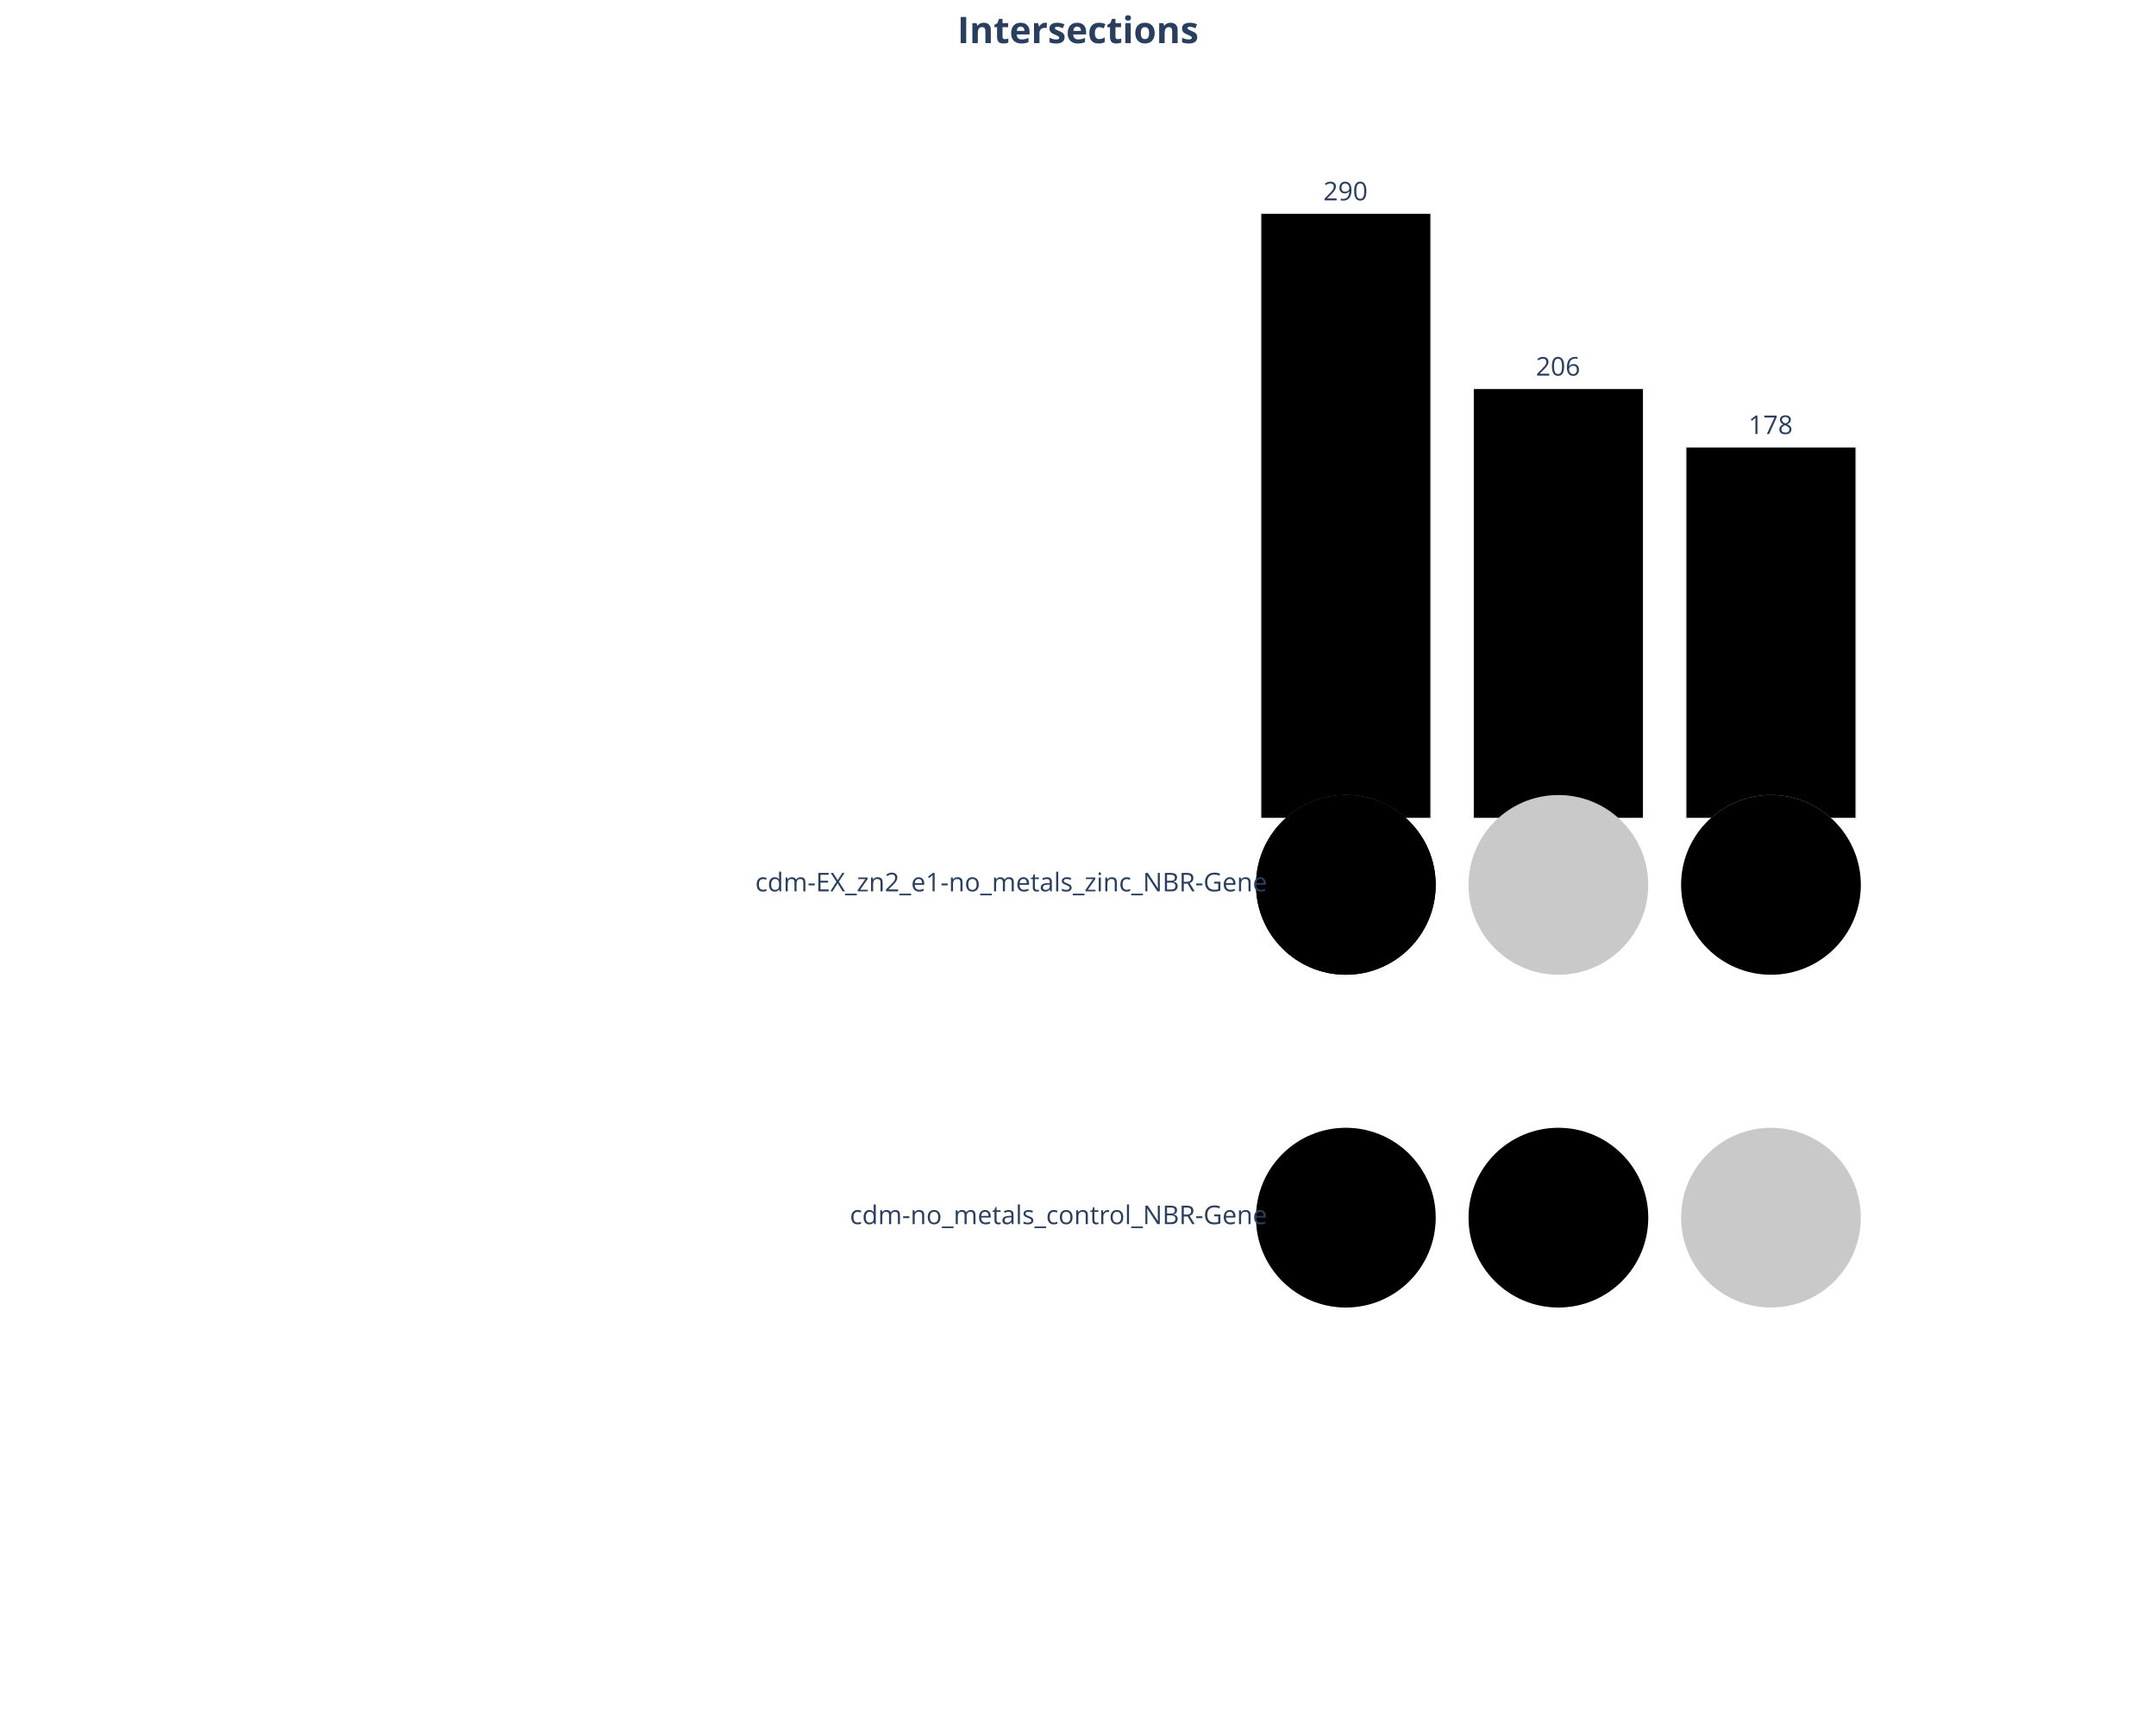
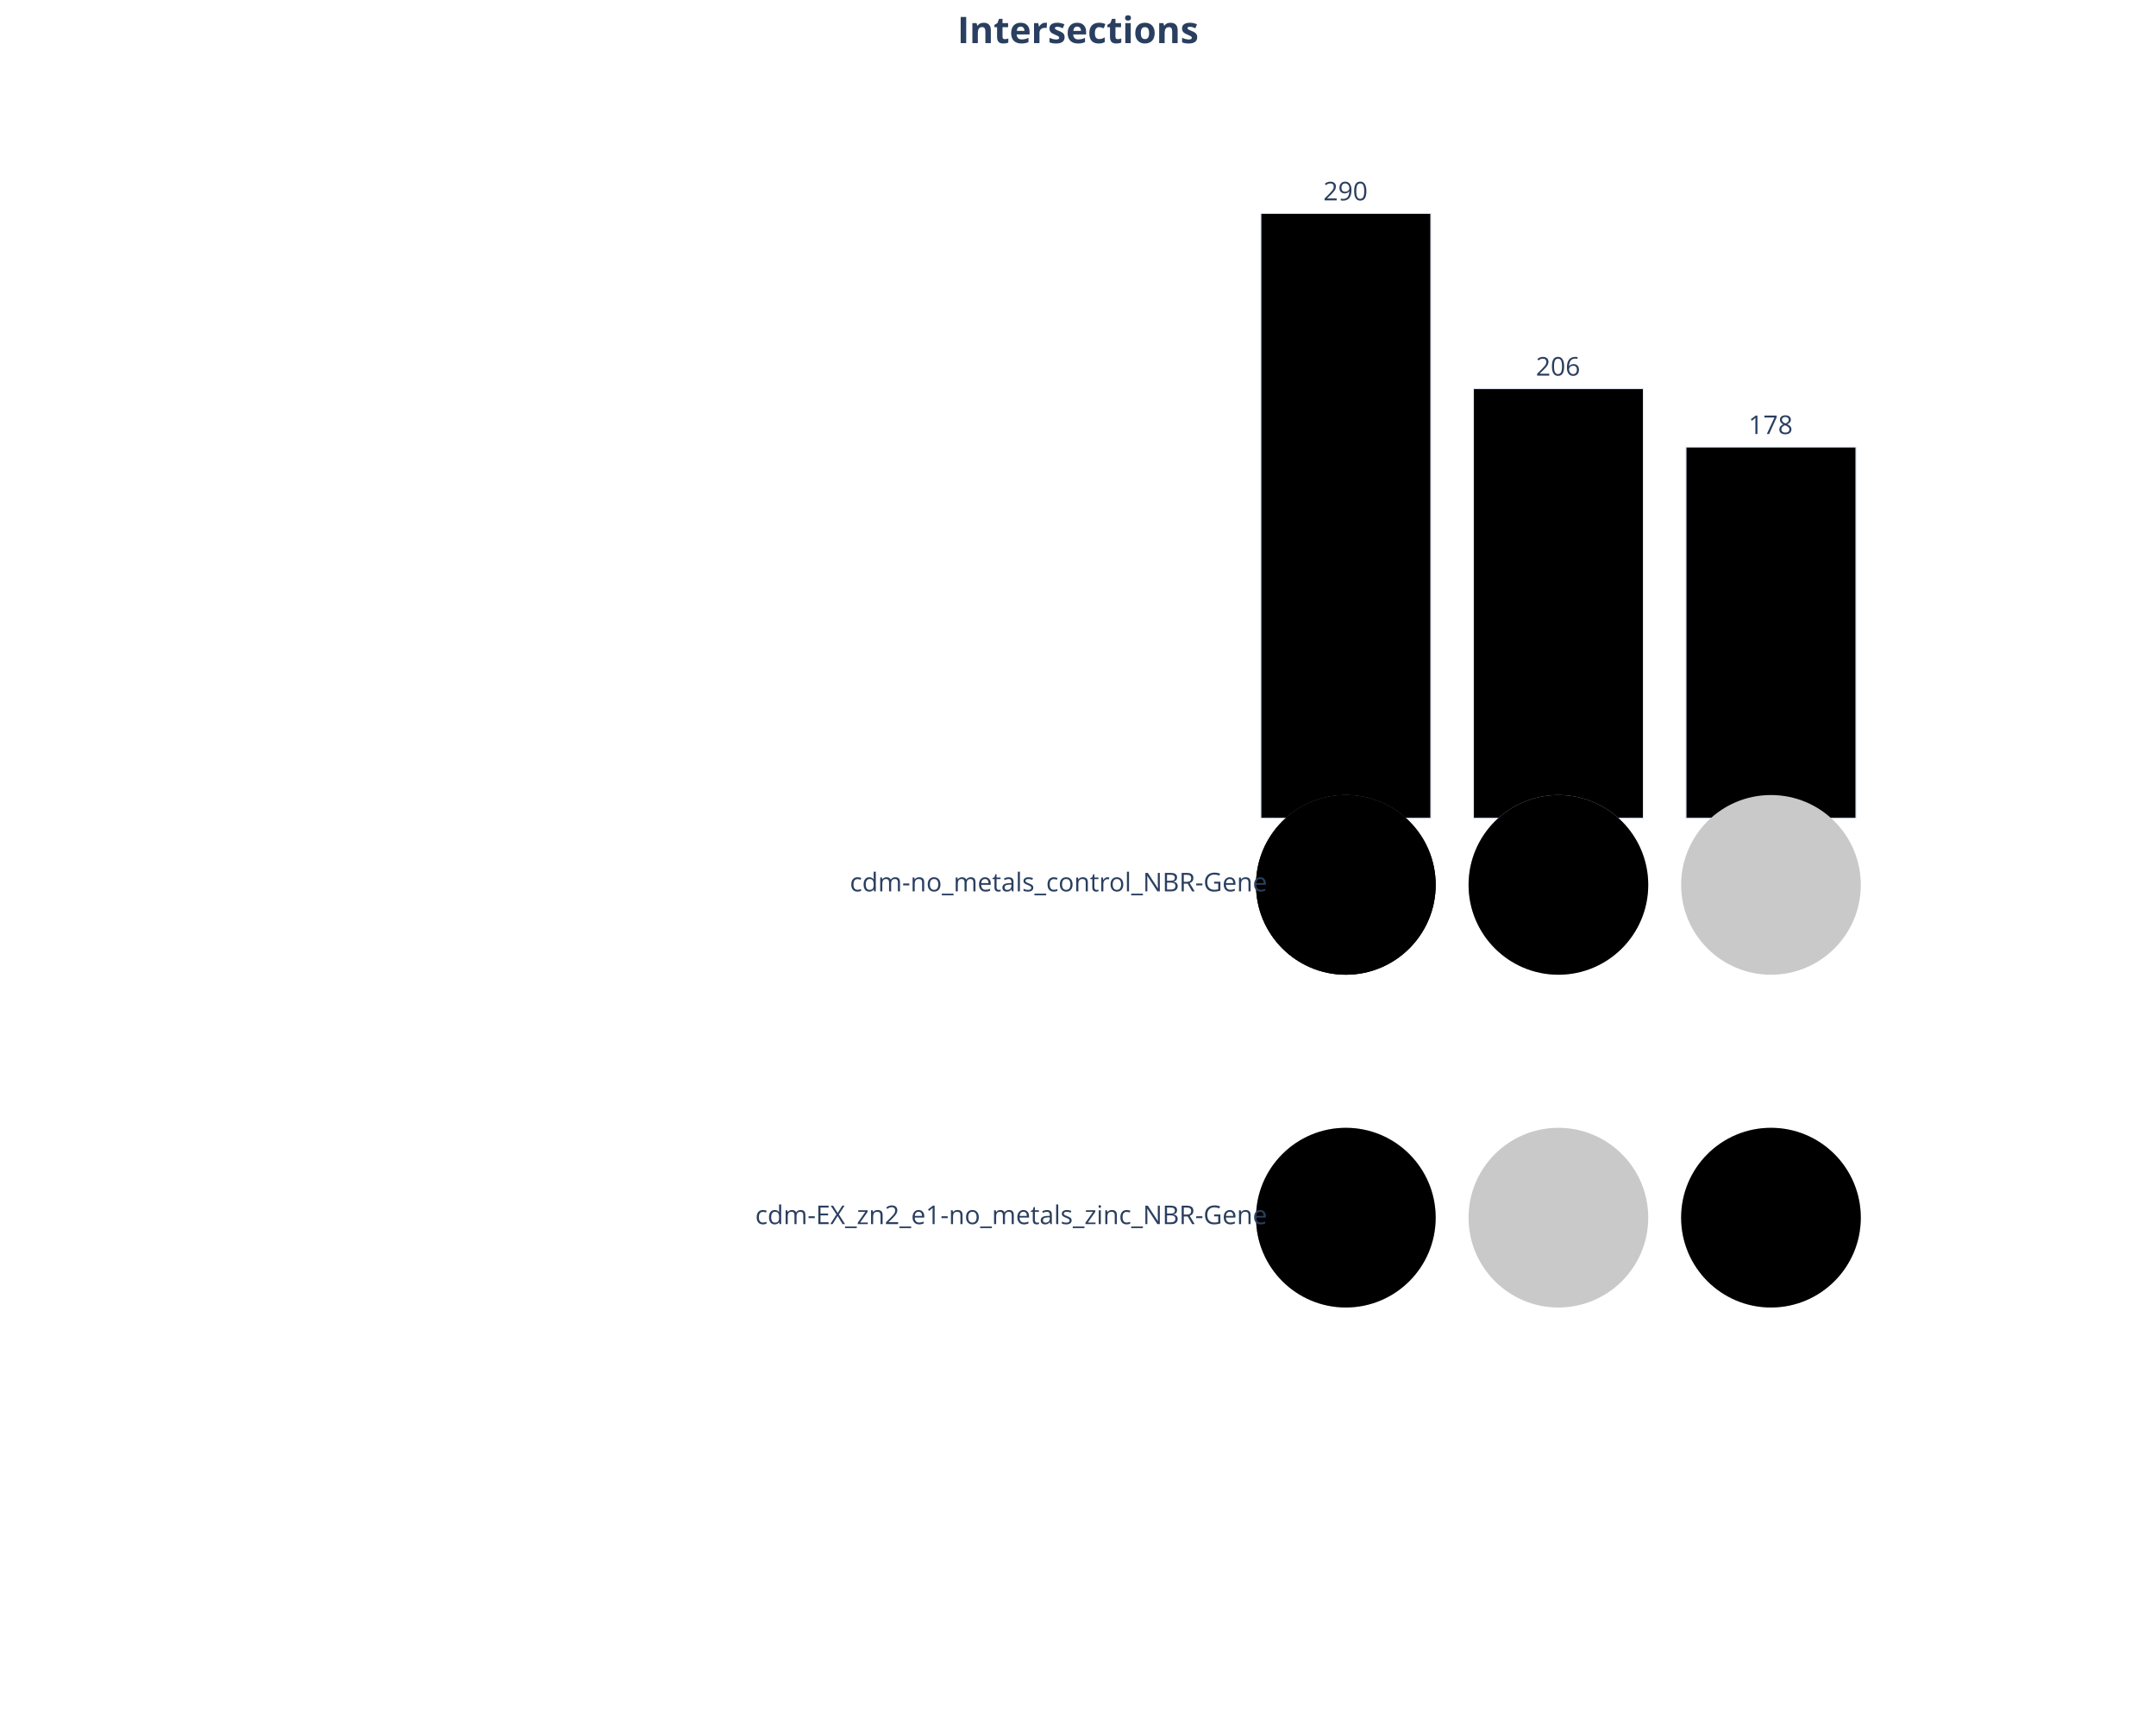
<svg xmlns="http://www.w3.org/2000/svg" class="main-svg" width="1000" height="800" style="" viewBox="0 0 1000 800">
  <rect x="0" y="0" width="1000" height="800" style="fill: rgb(255, 255, 255); fill-opacity: 1;" />
-   <defs id="defs-a3bfc3">
+   <defs id="defs-0e3e3f">
    <g class="clips">
-       <clipPath id="clipa3bfc3xyplot" class="plotclip">
+       <clipPath id="clip0e3e3fxyplot" class="plotclip">
        <rect width="770" height="680" />
      </clipPath>
-       <clipPath class="axesclip" id="clipa3bfc3x">
+       <clipPath class="axesclip" id="clip0e3e3fx">
        <rect x="150" y="0" width="770" height="800" />
      </clipPath>
-       <clipPath class="axesclip" id="clipa3bfc3y">
+       <clipPath class="axesclip" id="clip0e3e3fy">
        <rect x="0" y="40" width="1000" height="680" />
      </clipPath>
-       <clipPath class="axesclip" id="clipa3bfc3xy">
+       <clipPath class="axesclip" id="clip0e3e3fxy">
        <rect x="150" y="40" width="770" height="680" />
      </clipPath>
    </g>
    <g class="gradients" />
    <g class="patterns" />
  </defs>
  <g class="bglayer">
    <rect class="bg" x="150" y="40" width="770" height="680" style="fill: rgb(255, 255, 255); fill-opacity: 1; stroke-width: 0;" />
  </g>
  <g class="layer-below">
    <g class="imagelayer" />
    <g class="shapelayer" />
  </g>
  <g class="cartesianlayer">
    <g class="subplot xy">
      <g class="layer-subplot">
        <g class="shapelayer" />
        <g class="imagelayer" />
      </g>
      <g class="minor-gridlayer">
        <g class="x" />
        <g class="y" />
      </g>
      <g class="gridlayer">
        <g class="x" />
        <g class="y">
          <path class="ygrid crisp" transform="translate(0,669.78)" d="M150,0h770" style="stroke: rgb(255, 255, 255); stroke-opacity: 1; stroke-width: 1px;" />
          <path class="ygrid crisp" transform="translate(0,573.03)" d="M150,0h770" style="stroke: rgb(255, 255, 255); stroke-opacity: 1; stroke-width: 1px;" />
          <path class="ygrid crisp" transform="translate(0,476.27)" d="M150,0h770" style="stroke: rgb(255, 255, 255); stroke-opacity: 1; stroke-width: 1px;" />
          <path class="ygrid crisp" transform="translate(0,379.52)" d="M150,0h770" style="stroke: rgb(255, 255, 255); stroke-opacity: 1; stroke-width: 1px;" />
          <path class="ygrid crisp" transform="translate(0,282.76)" d="M150,0h770" style="stroke: rgb(255, 255, 255); stroke-opacity: 1; stroke-width: 1px;" />
          <path class="ygrid crisp" transform="translate(0,186)" d="M150,0h770" style="stroke: rgb(255, 255, 255); stroke-opacity: 1; stroke-width: 1px;" />
          <path class="ygrid crisp" transform="translate(0,89.25)" d="M150,0h770" style="stroke: rgb(255, 255, 255); stroke-opacity: 1; stroke-width: 1px;" />
        </g>
      </g>
      <g class="zerolinelayer" />
      <path class="xlines-below" />
      <path class="ylines-below" />
      <g class="overlines-below" />
      <g class="xaxislayer-below" />
      <g class="yaxislayer-below" />
      <g class="overaxes-below" />
-       <g class="plot" transform="translate(150,40)" clip-path="url(#clipa3bfc3xyplot)">
+       <g class="plot" transform="translate(150,40)" clip-path="url(#clip0e3e3fxyplot)">
        <g class="barlayer mlayer">
          <g class="trace bars" style="opacity: 1;">
            <g class="points">
              <g class="point">
                <path d="M434.79,339.52V58.92H513.66V339.52Z" style="vector-effect: non-scaling-stroke; opacity: 1; stroke-width: 0.5px; fill: rgb(0, 0, 0); fill-opacity: 1; stroke: rgb(229, 236, 246); stroke-opacity: 1;" />
                <text class="bartext bartext-outside" text-anchor="middle" data-notex="1" x="0" y="0" style="font-family: 'Open Sans', verdana, arial, sans-serif; font-size: 12px; fill: rgb(42, 63, 95); fill-opacity: 1; white-space: pre;" transform="translate(474.0609,52.92)">290</text>
              </g>
              <g class="point">
                <path d="M533.38,339.52V140.2H612.25V339.52Z" style="vector-effect: non-scaling-stroke; opacity: 1; stroke-width: 0.5px; fill: rgb(0, 0, 0); fill-opacity: 1; stroke: rgb(229, 236, 246); stroke-opacity: 1;" />
                <text class="bartext bartext-outside" text-anchor="middle" data-notex="1" x="0" y="0" style="font-family: 'Open Sans', verdana, arial, sans-serif; font-size: 12px; fill: rgb(42, 63, 95); fill-opacity: 1; white-space: pre;" transform="translate(572.6509,134.2)">206</text>
              </g>
              <g class="point">
                <path d="M631.97,339.52V167.29H710.85V339.52Z" style="vector-effect: non-scaling-stroke; opacity: 1; stroke-width: 0.5px; fill: rgb(0, 0, 0); fill-opacity: 1; stroke: rgb(229, 236, 246); stroke-opacity: 1;" />
                <text class="bartext bartext-outside" text-anchor="middle" data-notex="1" x="0" y="0" style="font-family: 'Open Sans', verdana, arial, sans-serif; font-size: 12px; fill: rgb(42, 63, 95); fill-opacity: 1; white-space: pre;" transform="translate(671.2459,161.29)">178</text>
              </g>
            </g>
          </g>
        </g>
        <g class="scatterlayer mlayer">
-           <g class="trace scatter traceb4703b" style="stroke-miterlimit: 2; opacity: 1;">
+           <g class="trace scatter tracea62a8e" style="stroke-miterlimit: 2; opacity: 1;">
            <g class="fills" />
            <g class="errorbars" />
            <g class="lines" />
            <g class="points">
              <path class="point" transform="translate(474.23,370.38)" d="M41.67,0A41.67,41.67 0 1,1 0,-41.67A41.67,41.67 0 0,1 41.67,0Z" style="opacity: 1; stroke-width: 0px; fill: rgb(201, 201, 201); fill-opacity: 1;" />
              <path class="point" transform="translate(474.23,524.71)" d="M41.67,0A41.67,41.67 0 1,1 0,-41.67A41.67,41.67 0 0,1 41.67,0Z" style="opacity: 1; stroke-width: 0px; fill: rgb(201, 201, 201); fill-opacity: 1;" />
              <path class="point" transform="translate(572.82,370.38)" d="M41.67,0A41.67,41.67 0 1,1 0,-41.67A41.67,41.67 0 0,1 41.67,0Z" style="opacity: 1; stroke-width: 0px; fill: rgb(201, 201, 201); fill-opacity: 1;" />
              <path class="point" transform="translate(572.82,524.71)" d="M41.67,0A41.67,41.67 0 1,1 0,-41.67A41.67,41.67 0 0,1 41.67,0Z" style="opacity: 1; stroke-width: 0px; fill: rgb(201, 201, 201); fill-opacity: 1;" />
              <path class="point" transform="translate(671.41,370.38)" d="M41.67,0A41.67,41.67 0 1,1 0,-41.67A41.67,41.67 0 0,1 41.67,0Z" style="opacity: 1; stroke-width: 0px; fill: rgb(201, 201, 201); fill-opacity: 1;" />
              <path class="point" transform="translate(671.41,524.71)" d="M41.67,0A41.67,41.67 0 1,1 0,-41.67A41.67,41.67 0 0,1 41.67,0Z" style="opacity: 1; stroke-width: 0px; fill: rgb(201, 201, 201); fill-opacity: 1;" />
            </g>
            <g class="text" />
          </g>
-           <g class="trace scatter trace45f9ca" style="stroke-miterlimit: 2; opacity: 1;">
+           <g class="trace scatter trace2dfdbd" style="stroke-miterlimit: 2; opacity: 1;">
            <g class="fills" />
            <g class="errorbars" />
            <g class="lines" />
            <g class="points">
              <path class="point" transform="translate(474.23,370.38)" d="M41.67,0A41.67,41.67 0 1,1 0,-41.67A41.67,41.67 0 0,1 41.67,0Z" style="opacity: 1; stroke-width: 0px; fill: rgb(0, 0, 0); fill-opacity: 1;" />
            </g>
            <g class="text" />
          </g>
-           <g class="trace scatter trace058104" style="stroke-miterlimit: 2; opacity: 1;">
+           <g class="trace scatter trace68ae3f" style="stroke-miterlimit: 2; opacity: 1;">
            <g class="fills" />
            <g class="errorbars" />
            <g class="lines" />
            <g class="points">
              <path class="point" transform="translate(474.23,370.38)" d="M41.67,0A41.67,41.67 0 1,1 0,-41.67A41.67,41.67 0 0,1 41.67,0Z" style="opacity: 1; stroke-width: 0px; fill: rgb(0, 0, 0); fill-opacity: 1;" />
              <path class="point" transform="translate(474.23,524.71)" d="M41.67,0A41.67,41.67 0 1,1 0,-41.67A41.67,41.67 0 0,1 41.67,0Z" style="opacity: 1; stroke-width: 0px; fill: rgb(0, 0, 0); fill-opacity: 1;" />
            </g>
            <g class="text" />
          </g>
-           <g class="trace scatter tracea8cf1a" style="stroke-miterlimit: 2; opacity: 1;">
+           <g class="trace scatter tracec04161" style="stroke-miterlimit: 2; opacity: 1;">
            <g class="fills" />
            <g class="errorbars" />
            <g class="lines" />
            <g class="points">
-               <path class="point" transform="translate(572.82,524.71)" d="M41.67,0A41.67,41.67 0 1,1 0,-41.67A41.67,41.67 0 0,1 41.67,0Z" style="opacity: 1; stroke-width: 0px; fill: rgb(0, 0, 0); fill-opacity: 1;" />
+               <path class="point" transform="translate(572.82,370.38)" d="M41.67,0A41.67,41.67 0 1,1 0,-41.67A41.67,41.67 0 0,1 41.67,0Z" style="opacity: 1; stroke-width: 0px; fill: rgb(0, 0, 0); fill-opacity: 1;" />
            </g>
            <g class="text" />
          </g>
-           <g class="trace scatter tracedb37b4" style="stroke-miterlimit: 2; opacity: 1;">
+           <g class="trace scatter trace5d0176" style="stroke-miterlimit: 2; opacity: 1;">
            <g class="fills" />
            <g class="errorbars" />
            <g class="lines" />
            <g class="points">
-               <path class="point" transform="translate(671.41,370.38)" d="M41.67,0A41.67,41.67 0 1,1 0,-41.67A41.67,41.67 0 0,1 41.67,0Z" style="opacity: 1; stroke-width: 0px; fill: rgb(0, 0, 0); fill-opacity: 1;" />
+               <path class="point" transform="translate(671.41,524.71)" d="M41.67,0A41.67,41.67 0 1,1 0,-41.67A41.67,41.67 0 0,1 41.67,0Z" style="opacity: 1; stroke-width: 0px; fill: rgb(0, 0, 0); fill-opacity: 1;" />
            </g>
            <g class="text" />
          </g>
-           <g class="trace scatter tracef5de50" style="stroke-miterlimit: 2; opacity: 1;">
+           <g class="trace scatter trace5cc3e8" style="stroke-miterlimit: 2; opacity: 1;">
            <g class="fills" />
            <g class="errorbars" />
            <g class="lines" />
            <g class="points" />
            <g class="text">
              <g class="textpoint" transform="translate(0,3)">
-                 <text x="437.75" y="370.38" text-anchor="end" style="font-family: 'Open Sans', verdana, arial, sans-serif; font-size: 12px; fill: rgb(42, 63, 95); fill-opacity: 1; white-space: pre;">cdm-EX_zn2_e1-no_metals_zinc_NBR-Gene</text>
+                 <text x="437.75" y="370.38" text-anchor="end" style="font-family: 'Open Sans', verdana, arial, sans-serif; font-size: 12px; fill: rgb(42, 63, 95); fill-opacity: 1; white-space: pre;">cdm-no_metals_control_NBR-Gene</text>
              </g>
              <g class="textpoint" transform="translate(0,3)">
-                 <text x="437.75" y="524.71" text-anchor="end" style="font-family: 'Open Sans', verdana, arial, sans-serif; font-size: 12px; fill: rgb(42, 63, 95); fill-opacity: 1; white-space: pre;">cdm-no_metals_control_NBR-Gene</text>
+                 <text x="437.75" y="524.71" text-anchor="end" style="font-family: 'Open Sans', verdana, arial, sans-serif; font-size: 12px; fill: rgb(42, 63, 95); fill-opacity: 1; white-space: pre;">cdm-EX_zn2_e1-no_metals_zinc_NBR-Gene</text>
              </g>
            </g>
          </g>
        </g>
      </g>
      <g class="overplot" />
      <path class="xlines-above crisp" d="M0,0" style="fill: none;" />
      <path class="ylines-above crisp" d="M0,0" style="fill: none;" />
      <g class="overlines-above" />
      <g class="xaxislayer-above" />
      <g class="yaxislayer-above" />
      <g class="overaxes-above" />
    </g>
  </g>
  <g class="polarlayer" />
  <g class="smithlayer" />
  <g class="ternarylayer" />
  <g class="geolayer" />
  <g class="funnelarealayer" />
  <g class="pielayer" />
  <g class="iciclelayer" />
  <g class="treemaplayer" />
  <g class="sunburstlayer" />
  <g class="glimages" />
-   <defs id="topdefs-a3bfc3">
+   <defs id="topdefs-0e3e3f">
    <g class="clips" />
  </defs>
  <g class="layer-above">
    <g class="imagelayer" />
    <g class="shapelayer" />
  </g>
  <g class="infolayer">
    <g class="g-gtitle">
      <text class="gtitle" x="500" y="20" text-anchor="middle" dy="0em" style="font-family: 'Open Sans', verdana, arial, sans-serif; font-size: 17px; fill: rgb(42, 63, 95); opacity: 1; font-weight: normal; white-space: pre;">
        <tspan style="font-weight:bold">Intersections<tspan style="font-weight:bold" />
        </tspan>
      </text>
    </g>
    <g class="g-xtitle" />
    <g class="g-ytitle" />
  </g>
</svg>
